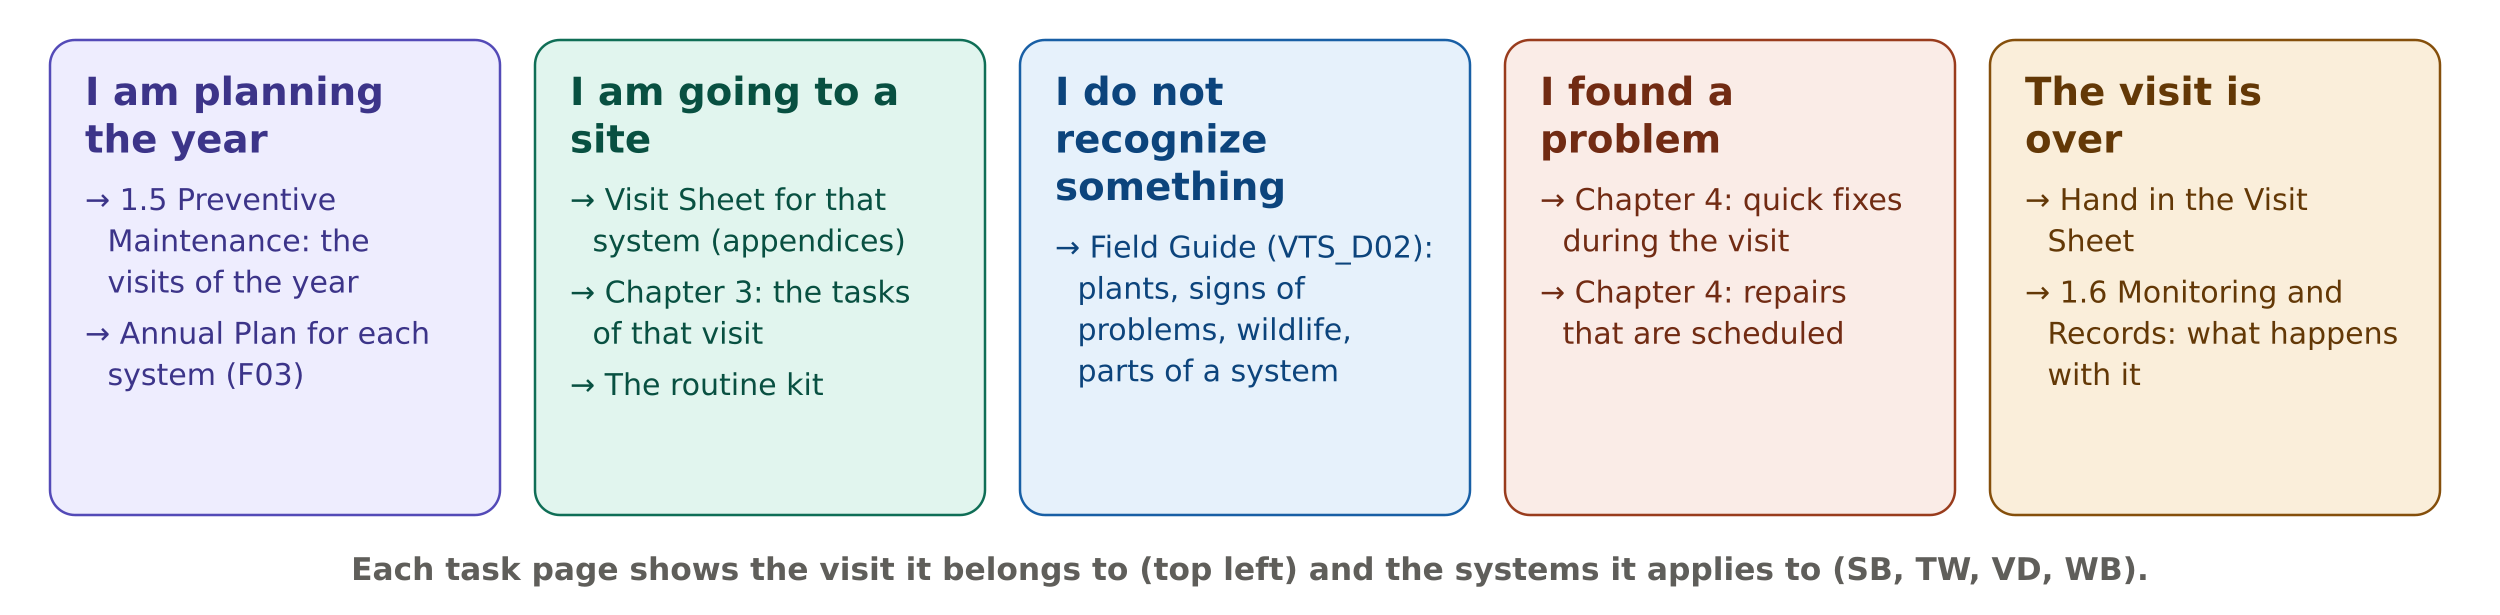
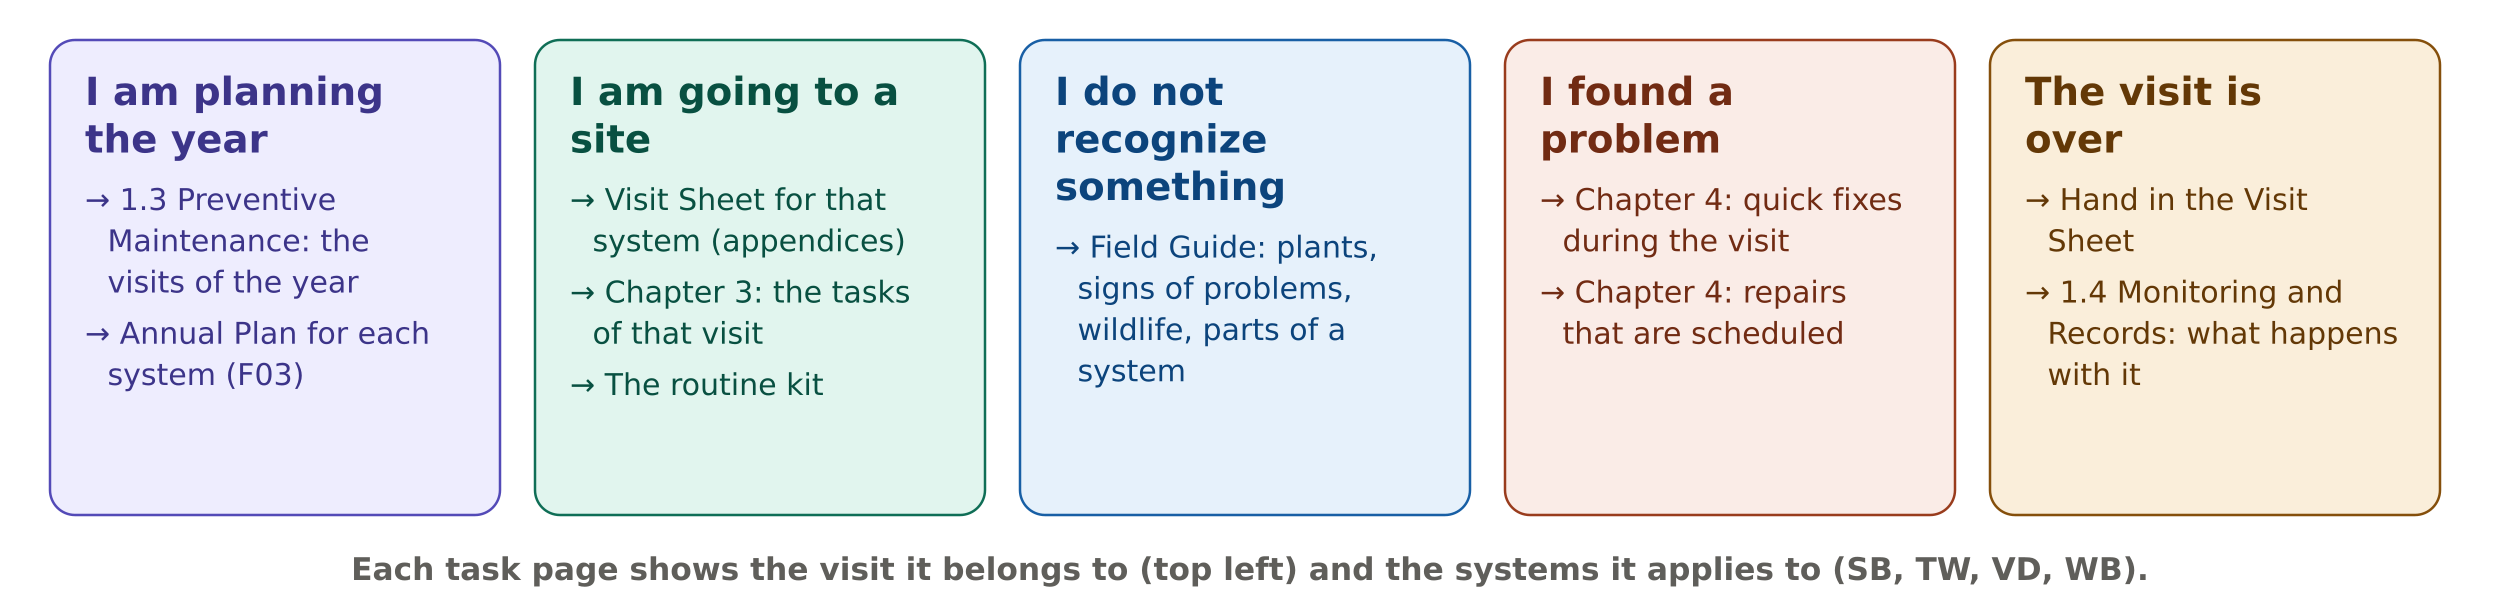
<svg xmlns="http://www.w3.org/2000/svg" viewBox="0 0 1000 246" width="1000" height="246">
  <defs>
    <marker id="ar" viewBox="0 0 10 10" refX="8" refY="5" markerWidth="7" markerHeight="7" orient="auto">
      <path d="M2 1L8 5L2 9" fill="none" stroke="#5F5E5A" stroke-width="1.6" stroke-linecap="round" />
    </marker>
  </defs>
  <rect x="20" y="16" width="180" height="190" rx="10" fill="#EEEDFE" stroke="#534AB7" stroke-width="1" />
  <text x="34.0" y="42.0" font-family="Public Sans, DejaVu Sans, Arial, sans-serif" font-size="15.5" font-weight="800" fill="#3C3489" text-anchor="start">I am planning</text>
  <text x="34.0" y="61.0" font-family="Public Sans, DejaVu Sans, Arial, sans-serif" font-size="15.5" font-weight="800" fill="#3C3489" text-anchor="start">the year</text>
-   <text x="34.0" y="84.0" font-family="Public Sans, DejaVu Sans, Arial, sans-serif" font-size="12" font-weight="400" fill="#3C3489" text-anchor="start">→ 1.5 Preventive</text>
+   <text x="34.0" y="84.0" font-family="Public Sans, DejaVu Sans, Arial, sans-serif" font-size="12" font-weight="400" fill="#3C3489" text-anchor="start">→ 1.3 Preventive</text>
  <text x="43.0" y="100.5" font-family="Public Sans, DejaVu Sans, Arial, sans-serif" font-size="12" font-weight="400" fill="#3C3489" text-anchor="start">Maintenance: the</text>
  <text x="43.0" y="117.0" font-family="Public Sans, DejaVu Sans, Arial, sans-serif" font-size="12" font-weight="400" fill="#3C3489" text-anchor="start">visits of the year</text>
  <text x="34.0" y="137.5" font-family="Public Sans, DejaVu Sans, Arial, sans-serif" font-size="12" font-weight="400" fill="#3C3489" text-anchor="start">→ Annual Plan for each</text>
  <text x="43.0" y="154.0" font-family="Public Sans, DejaVu Sans, Arial, sans-serif" font-size="12" font-weight="400" fill="#3C3489" text-anchor="start">system (F03)</text>
  <rect x="214" y="16" width="180" height="190" rx="10" fill="#E1F5EE" stroke="#0F6E56" stroke-width="1" />
  <text x="228.0" y="42.0" font-family="Public Sans, DejaVu Sans, Arial, sans-serif" font-size="15.5" font-weight="800" fill="#085041" text-anchor="start">I am going to a</text>
  <text x="228.0" y="61.0" font-family="Public Sans, DejaVu Sans, Arial, sans-serif" font-size="15.5" font-weight="800" fill="#085041" text-anchor="start">site</text>
  <text x="228.0" y="84.0" font-family="Public Sans, DejaVu Sans, Arial, sans-serif" font-size="12" font-weight="400" fill="#085041" text-anchor="start">→ Visit Sheet for that</text>
  <text x="237.0" y="100.5" font-family="Public Sans, DejaVu Sans, Arial, sans-serif" font-size="12" font-weight="400" fill="#085041" text-anchor="start">system (appendices)</text>
  <text x="228.0" y="121.0" font-family="Public Sans, DejaVu Sans, Arial, sans-serif" font-size="12" font-weight="400" fill="#085041" text-anchor="start">→ Chapter 3: the tasks</text>
  <text x="237.0" y="137.5" font-family="Public Sans, DejaVu Sans, Arial, sans-serif" font-size="12" font-weight="400" fill="#085041" text-anchor="start">of that visit</text>
  <text x="228.0" y="158.0" font-family="Public Sans, DejaVu Sans, Arial, sans-serif" font-size="12" font-weight="400" fill="#085041" text-anchor="start">→ The routine kit</text>
  <rect x="408" y="16" width="180" height="190" rx="10" fill="#E6F1FB" stroke="#185FA5" stroke-width="1" />
  <text x="422.0" y="42.0" font-family="Public Sans, DejaVu Sans, Arial, sans-serif" font-size="15.5" font-weight="800" fill="#0C447C" text-anchor="start">I do not</text>
  <text x="422.0" y="61.0" font-family="Public Sans, DejaVu Sans, Arial, sans-serif" font-size="15.5" font-weight="800" fill="#0C447C" text-anchor="start">recognize</text>
  <text x="422.0" y="80.0" font-family="Public Sans, DejaVu Sans, Arial, sans-serif" font-size="15.5" font-weight="800" fill="#0C447C" text-anchor="start">something</text>
-   <text x="422.0" y="103.0" font-family="Public Sans, DejaVu Sans, Arial, sans-serif" font-size="12" font-weight="400" fill="#0C447C" text-anchor="start">→ Field Guide (VTS_D02):</text>
-   <text x="431.0" y="119.5" font-family="Public Sans, DejaVu Sans, Arial, sans-serif" font-size="12" font-weight="400" fill="#0C447C" text-anchor="start">plants, signs of</text>
-   <text x="431.0" y="136.0" font-family="Public Sans, DejaVu Sans, Arial, sans-serif" font-size="12" font-weight="400" fill="#0C447C" text-anchor="start">problems, wildlife,</text>
-   <text x="431.0" y="152.5" font-family="Public Sans, DejaVu Sans, Arial, sans-serif" font-size="12" font-weight="400" fill="#0C447C" text-anchor="start">parts of a system</text>
+   <text x="422.0" y="103.0" font-family="Public Sans, DejaVu Sans, Arial, sans-serif" font-size="12" font-weight="400" fill="#0C447C" text-anchor="start">→ Field Guide: plants,</text>
+   <text x="431.0" y="119.5" font-family="Public Sans, DejaVu Sans, Arial, sans-serif" font-size="12" font-weight="400" fill="#0C447C" text-anchor="start">signs of problems,</text>
+   <text x="431.0" y="136.0" font-family="Public Sans, DejaVu Sans, Arial, sans-serif" font-size="12" font-weight="400" fill="#0C447C" text-anchor="start">wildlife, parts of a</text>
+   <text x="431.0" y="152.5" font-family="Public Sans, DejaVu Sans, Arial, sans-serif" font-size="12" font-weight="400" fill="#0C447C" text-anchor="start">system</text>
  <rect x="602" y="16" width="180" height="190" rx="10" fill="#FAECE7" stroke="#993C1D" stroke-width="1" />
  <text x="616.0" y="42.0" font-family="Public Sans, DejaVu Sans, Arial, sans-serif" font-size="15.5" font-weight="800" fill="#712B13" text-anchor="start">I found a</text>
  <text x="616.0" y="61.0" font-family="Public Sans, DejaVu Sans, Arial, sans-serif" font-size="15.5" font-weight="800" fill="#712B13" text-anchor="start">problem</text>
  <text x="616.0" y="84.0" font-family="Public Sans, DejaVu Sans, Arial, sans-serif" font-size="12" font-weight="400" fill="#712B13" text-anchor="start">→ Chapter 4: quick fixes</text>
  <text x="625.0" y="100.5" font-family="Public Sans, DejaVu Sans, Arial, sans-serif" font-size="12" font-weight="400" fill="#712B13" text-anchor="start">during the visit</text>
  <text x="616.0" y="121.0" font-family="Public Sans, DejaVu Sans, Arial, sans-serif" font-size="12" font-weight="400" fill="#712B13" text-anchor="start">→ Chapter 4: repairs</text>
  <text x="625.0" y="137.5" font-family="Public Sans, DejaVu Sans, Arial, sans-serif" font-size="12" font-weight="400" fill="#712B13" text-anchor="start">that are scheduled</text>
  <rect x="796" y="16" width="180" height="190" rx="10" fill="#FAEEDA" stroke="#854F0B" stroke-width="1" />
  <text x="810.0" y="42.0" font-family="Public Sans, DejaVu Sans, Arial, sans-serif" font-size="15.5" font-weight="800" fill="#633806" text-anchor="start">The visit is</text>
  <text x="810.0" y="61.0" font-family="Public Sans, DejaVu Sans, Arial, sans-serif" font-size="15.5" font-weight="800" fill="#633806" text-anchor="start">over</text>
  <text x="810.0" y="84.0" font-family="Public Sans, DejaVu Sans, Arial, sans-serif" font-size="12" font-weight="400" fill="#633806" text-anchor="start">→ Hand in the Visit</text>
  <text x="819.0" y="100.5" font-family="Public Sans, DejaVu Sans, Arial, sans-serif" font-size="12" font-weight="400" fill="#633806" text-anchor="start">Sheet</text>
-   <text x="810.0" y="121.0" font-family="Public Sans, DejaVu Sans, Arial, sans-serif" font-size="12" font-weight="400" fill="#633806" text-anchor="start">→ 1.6 Monitoring and</text>
+   <text x="810.0" y="121.0" font-family="Public Sans, DejaVu Sans, Arial, sans-serif" font-size="12" font-weight="400" fill="#633806" text-anchor="start">→ 1.4 Monitoring and</text>
  <text x="819.0" y="137.5" font-family="Public Sans, DejaVu Sans, Arial, sans-serif" font-size="12" font-weight="400" fill="#633806" text-anchor="start">Records: what happens</text>
  <text x="819.0" y="154.0" font-family="Public Sans, DejaVu Sans, Arial, sans-serif" font-size="12" font-weight="400" fill="#633806" text-anchor="start">with it</text>
  <text x="500.0" y="232.0" font-family="Public Sans, DejaVu Sans, Arial, sans-serif" font-size="12.5" font-weight="600" fill="#5F5E5A" text-anchor="middle">Each task page shows the visit it belongs to (top left) and the systems it applies to (SB, TW, VD, WB).</text>
</svg>
